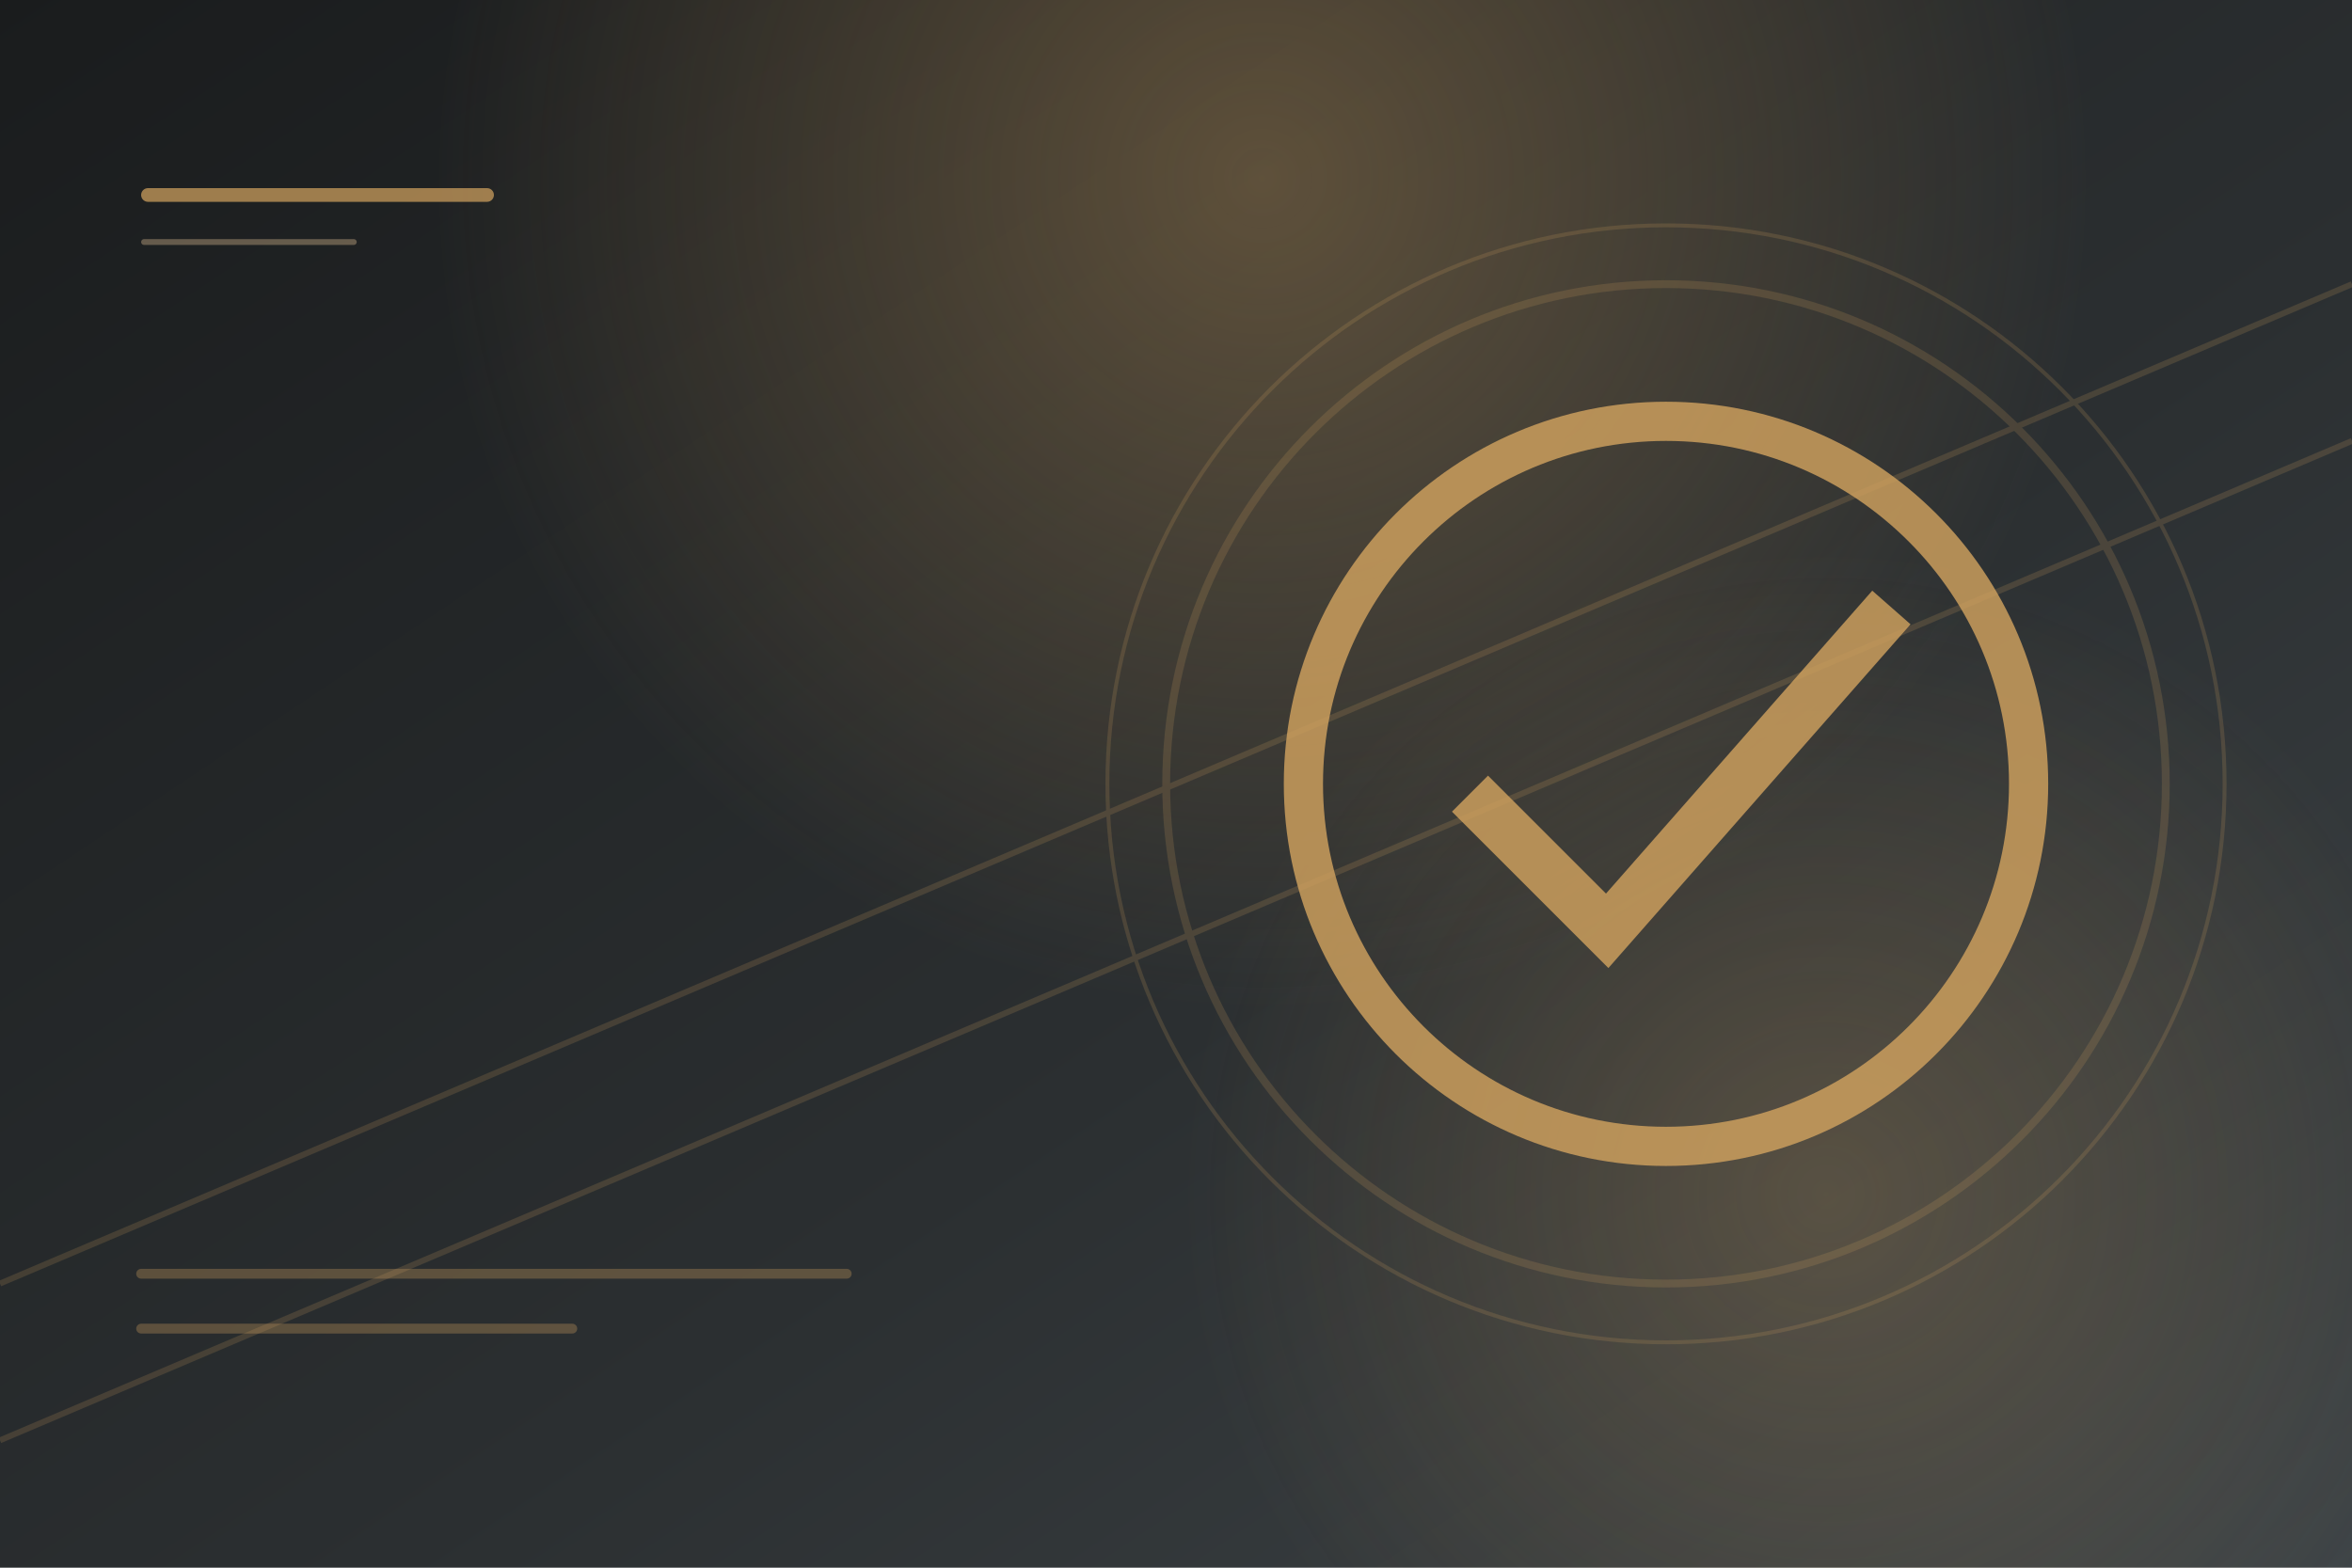
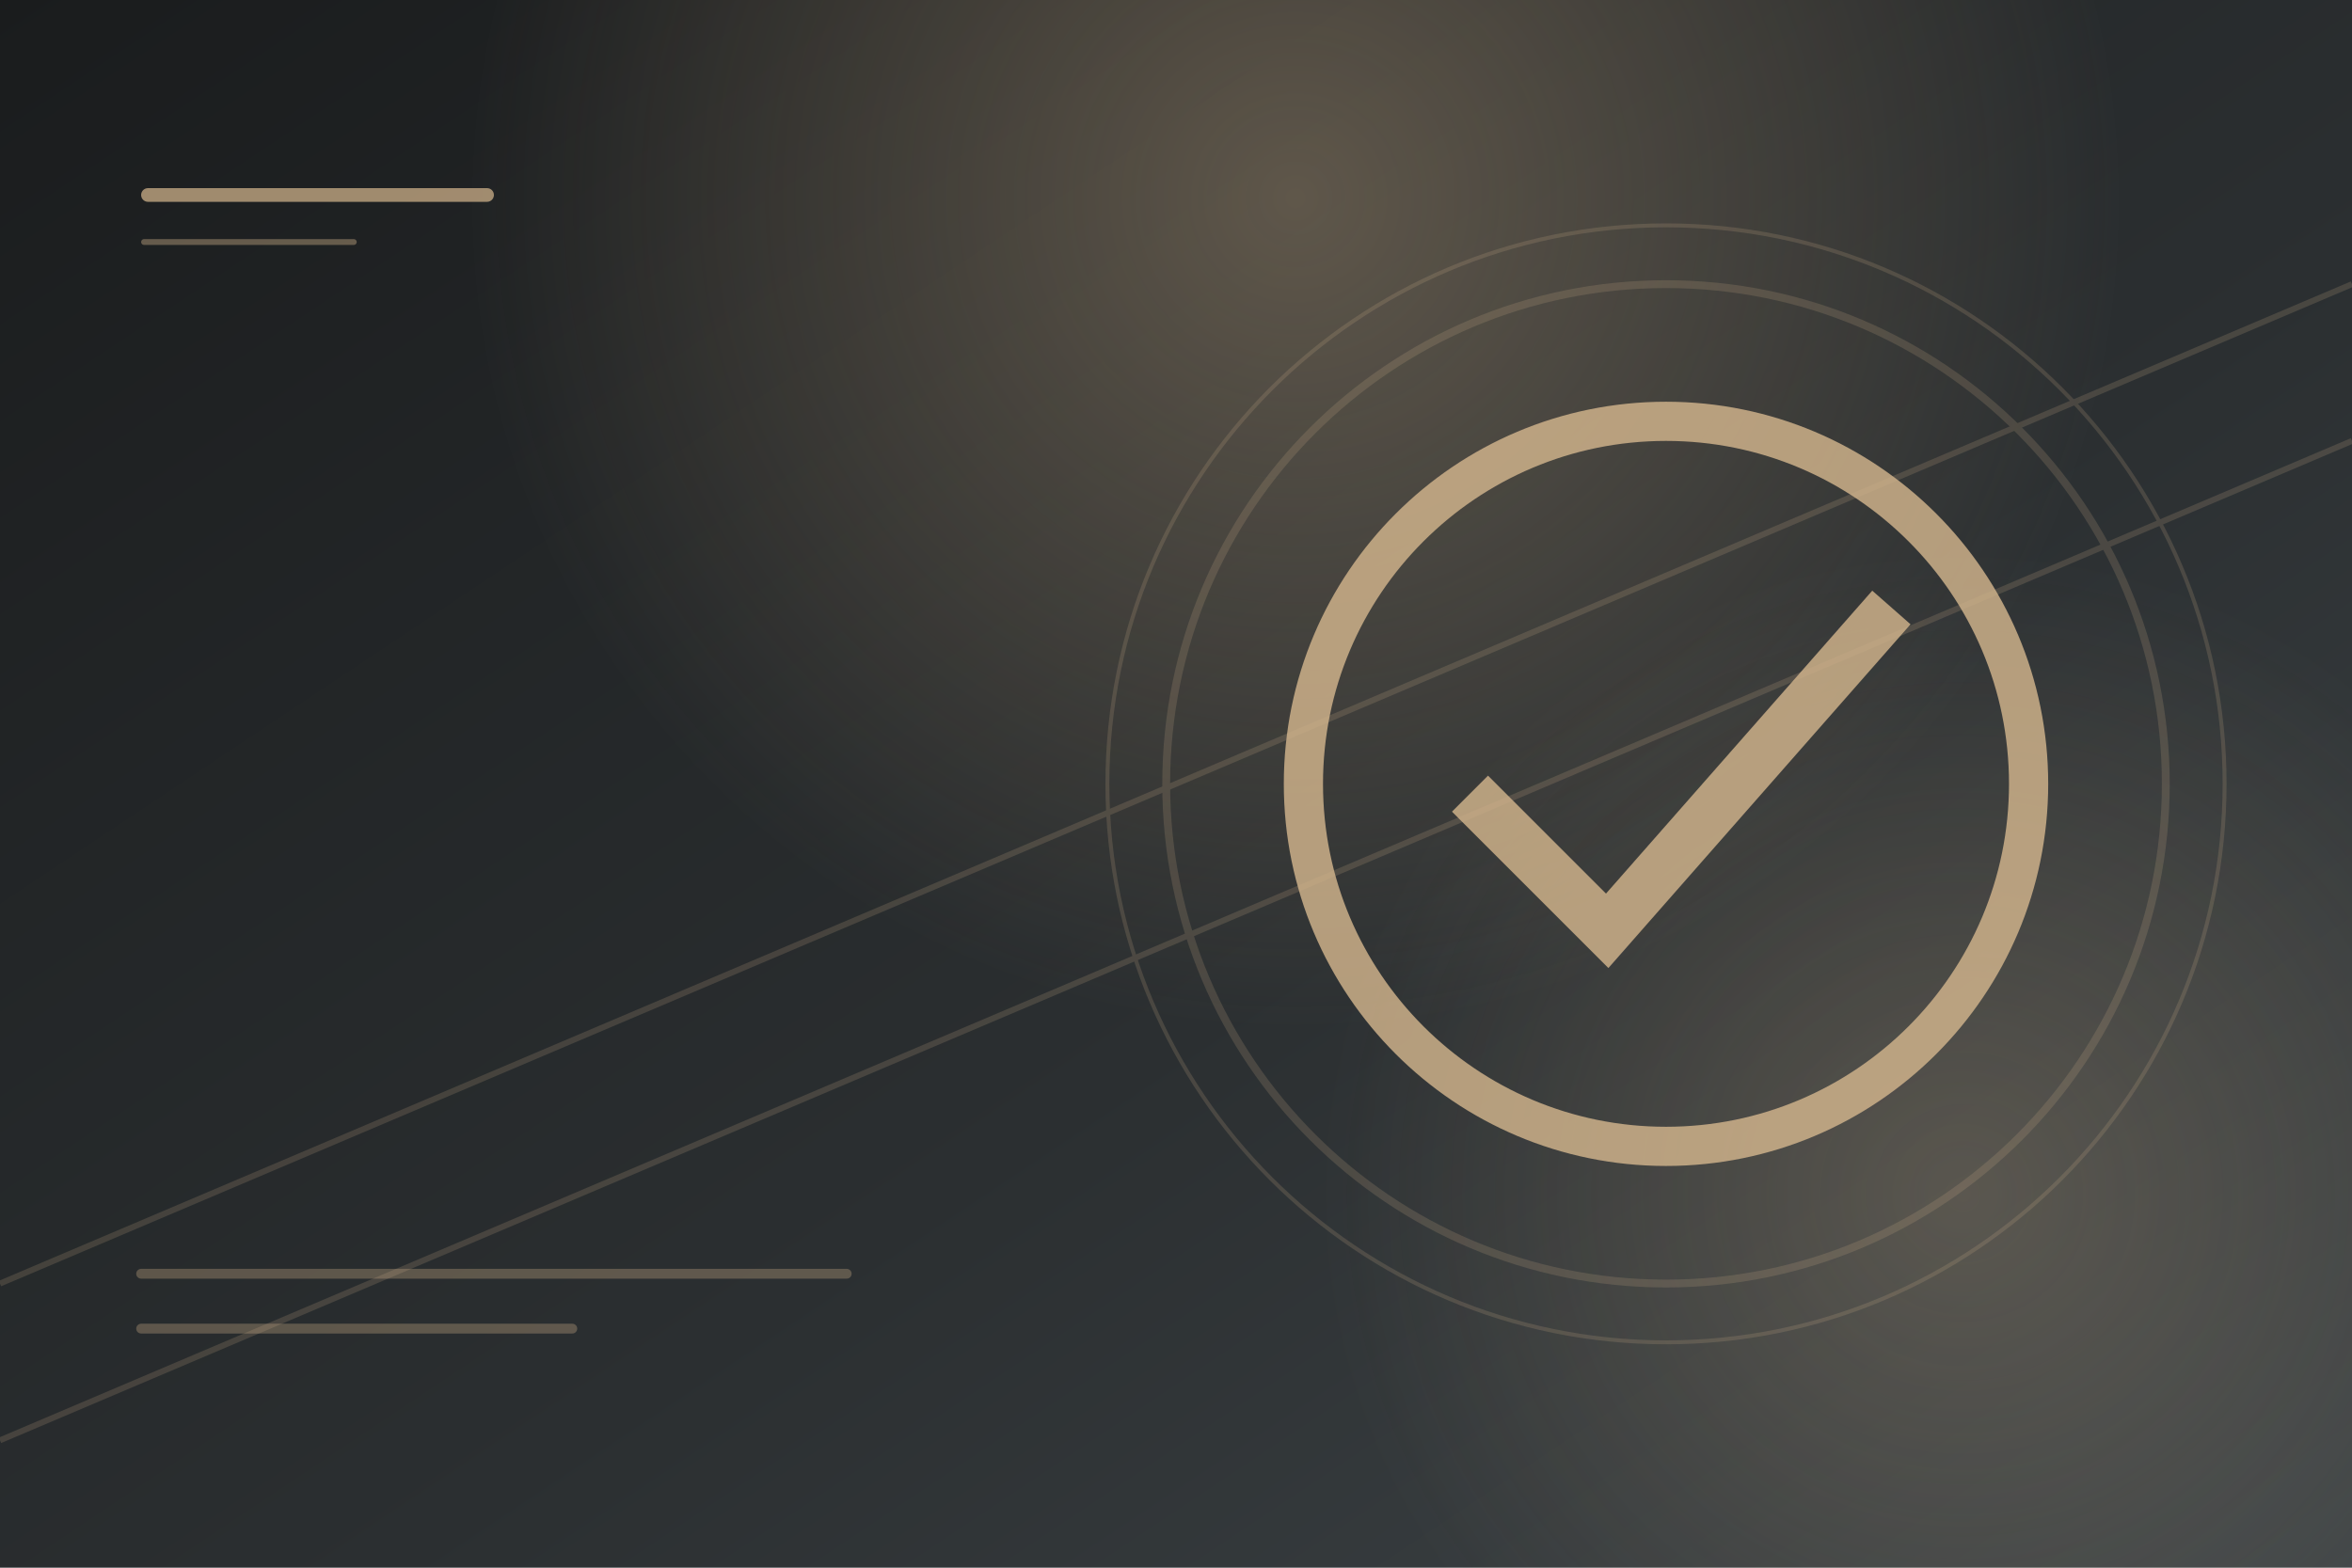
<svg xmlns="http://www.w3.org/2000/svg" width="1200" height="800" viewBox="0 0 1200 800" preserveAspectRatio="xMidYMid meet" role="img" aria-labelledby="title desc">
  <defs>
    <linearGradient id="bg" x1="0" y1="0" x2="1" y2="1">
      <stop stop-color="#1a1c1d" />
      <stop offset=".58" stop-color="#2b2f31" />
      <stop offset="1" stop-color="#3e4447" />
    </linearGradient>
    <radialGradient id="glow">
-       <stop stop-color="#d0a15e" stop-opacity=".34" />
-       <stop offset="1" stop-color="#d0a15e" stop-opacity="0" />
+       <stop stop-color="#d2b48c" stop-opacity=".34" />
+       <stop offset="1" stop-color="#d2b48c" stop-opacity="0" />
    </radialGradient>
  </defs>
  <rect width="1200" height="800" fill="url(#bg)" />
-   <circle cx="644" cy="93" r="420" fill="url(#glow)" />
-   <circle cx="932" cy="610" r="330" fill="url(#glow)" opacity=".7" />
-   <g fill="none" stroke="#d0a15e" opacity=".18">
+   <circle cx="661" cy="103" r="420" fill="url(#glow)" />
+   <circle cx="1002" cy="610" r="330" fill="url(#glow)" opacity=".7" />
+   <g fill="none" stroke="#d2b48c" opacity=".18">
    <path d="M0 655 1200 145M0 735 1200 225" stroke-width="3" />
    <circle cx="850" cy="400" r="255" stroke-width="4" />
    <circle cx="850" cy="400" r="285" stroke-width="2" />
  </g>
-   <g color="#d0a15e" opacity=".82">
+   <g color="#d2b48c" opacity=".82">
    <circle cx="850" cy="400" r="185" fill="none" stroke="currentColor" stroke-width="20" />
    <path d="m750 405 70 70 145-165" fill="none" stroke="currentColor" stroke-width="26" />
  </g>
-   <rect x="72" y="96" width="180" height="7" rx="3.5" fill="#d0a15e" opacity=".72" />
+   <rect x="72" y="96" width="180" height="7" rx="3.5" fill="#d2b48c" opacity=".72" />
  <rect x="72" y="122" width="110" height="3" rx="1.5" fill="#d2b48c" opacity=".4" />
-   <path d="M72 650h360M72 678h220" stroke="#d0a15e" stroke-width="5" stroke-linecap="round" opacity=".32" />
+   <path d="M72 650h360M72 678h220" stroke="#d2b48c" stroke-width="5" stroke-linecap="round" opacity=".32" />
</svg>
